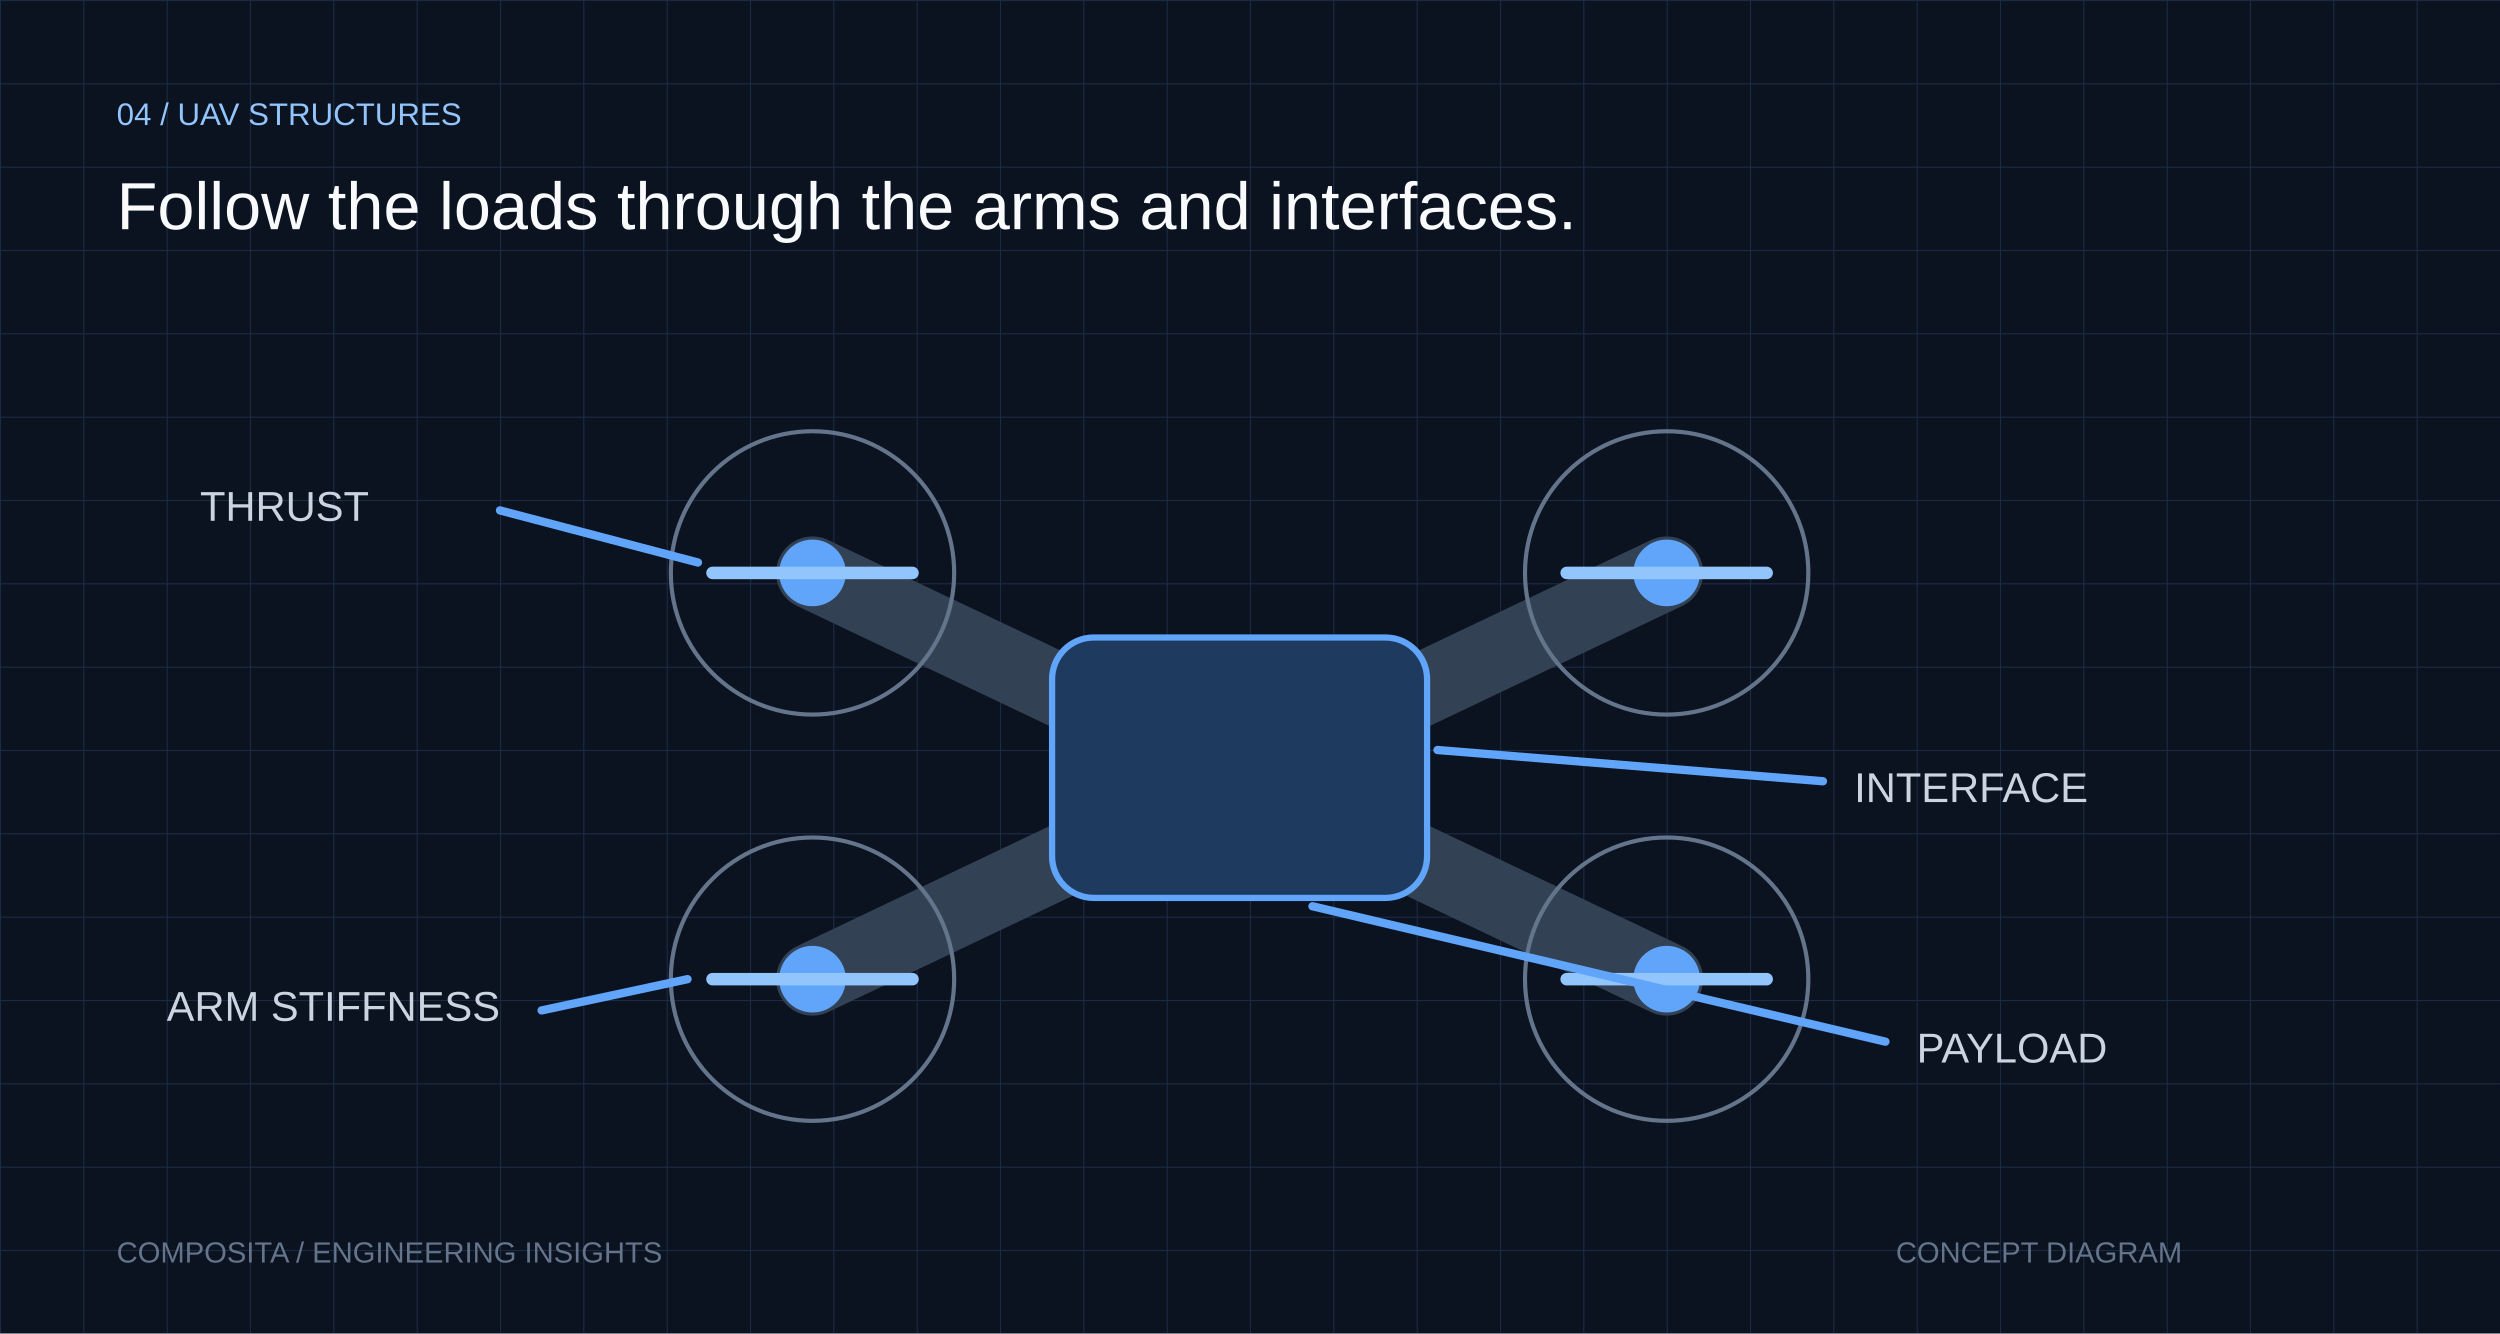
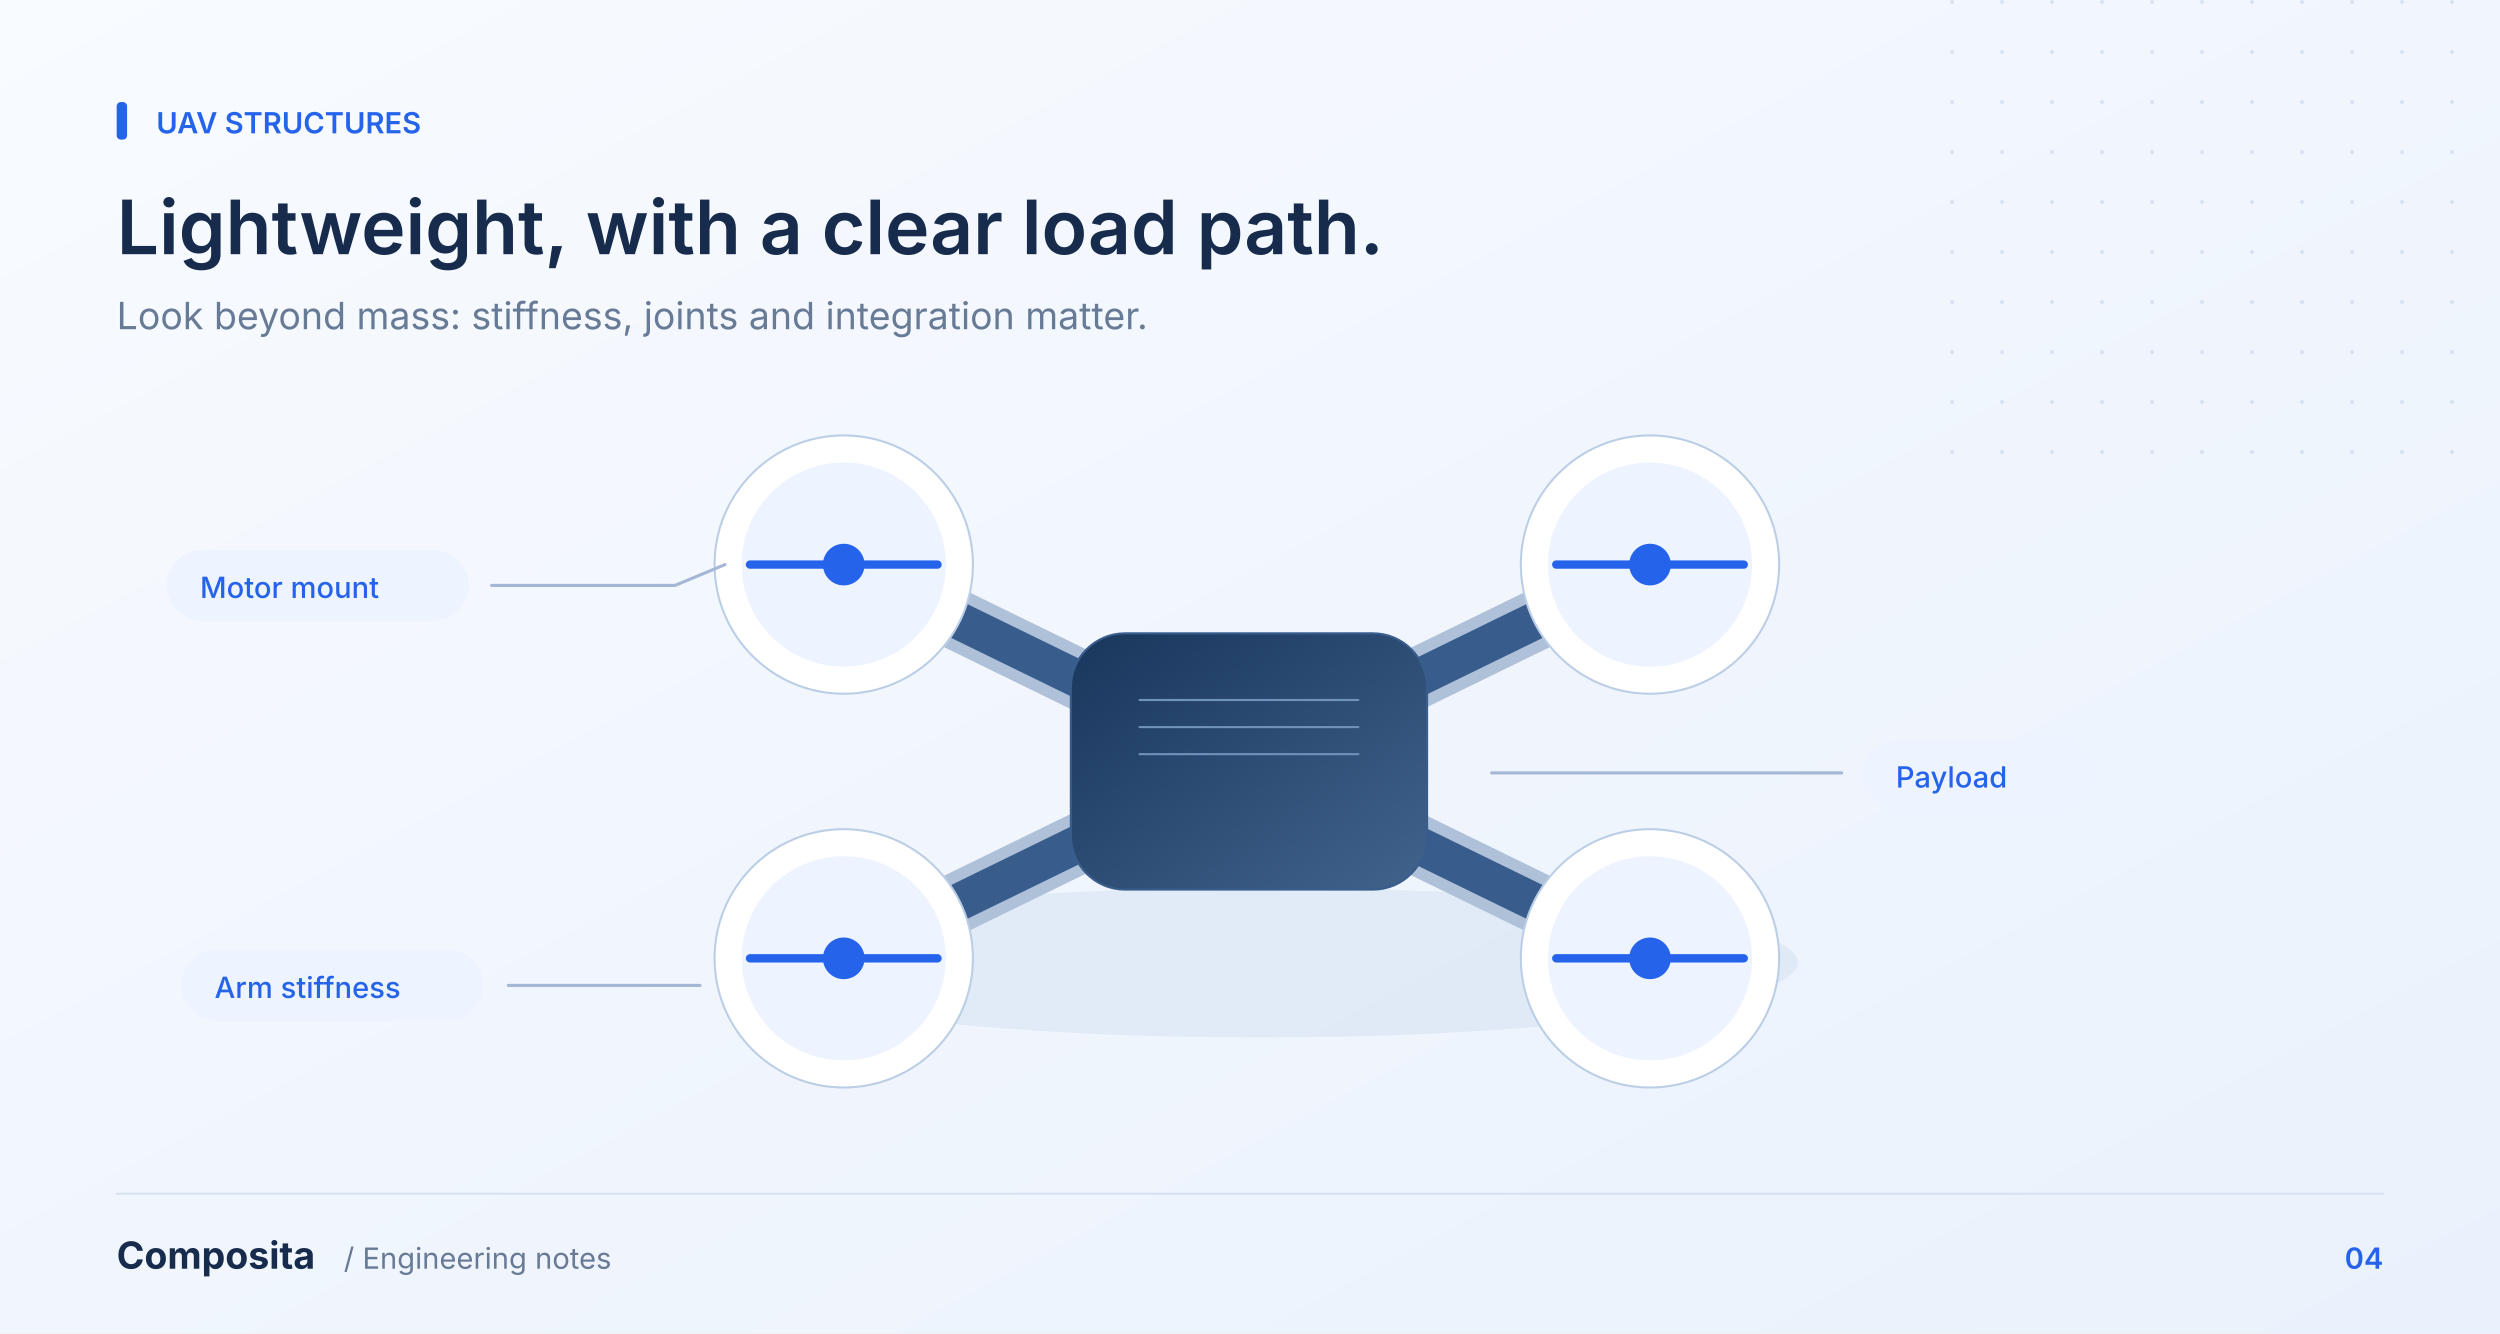
<svg xmlns="http://www.w3.org/2000/svg" width="1200" height="640" viewBox="0 0 1200 640">
  <defs>
-     <pattern id="grid" width="40" height="40" patternUnits="userSpaceOnUse">
-       <path d="M40 0H0V40" fill="none" stroke="#1b2b44" stroke-width="1" />
+     <linearGradient id="bg" x2="1" y2="1">
+       <stop stop-color="#f8fbff" />
+       <stop offset="1" stop-color="#eaf1fc" />
+     </linearGradient>
+     <linearGradient id="metal" x2="0" y2="1">
+       <stop stop-color="#cbd8e9" />
+       <stop offset=".45" stop-color="#f4f7fc" />
+       <stop offset="1" stop-color="#91a6c2" />
+     </linearGradient>
+     <linearGradient id="carbon" x2="1" y2="1">
+       <stop stop-color="#19365c" />
+       <stop offset="1" stop-color="#41638c" />
+     </linearGradient>
+     <filter id="shadow" x="-30%" y="-30%" width="160%" height="180%">
+       <feDropShadow dy="10" stdDeviation="14" flood-color="#254b83" flood-opacity=".07" />
+     </filter>
+     <pattern id="dots" width="24" height="24" patternUnits="userSpaceOnUse">
+       <circle cx="1" cy="1" r="1" fill="#b9cbe4" stroke="none" />
    </pattern>
-     <marker id="arrow" markerWidth="10" markerHeight="8" refX="8" refY="4" orient="auto">
-       <path d="M0 0L8 4L0 8" fill="none" stroke="#60a5fa" stroke-width="1.5" />
-     </marker>
  </defs>
-   <rect width="1200" height="640" fill="#0b1220" />
-   <rect width="1200" height="640" fill="url(#grid)" />
-   <text x="56" y="60" font-size="15" fill="#93c5fd" font-family="Arial,sans-serif">04 / UAV STRUCTURES</text>
-   <text x="56" y="110" font-size="32" fill="#f8fafc" font-family="Arial,sans-serif">Follow the loads through the arms and interfaces.</text>
-   <path d="M390 275L800 470" fill="none" stroke="#334155" stroke-width="35" stroke-linecap="round" />
-   <path d="M800 275L390 470" fill="none" stroke="#334155" stroke-width="35" stroke-linecap="round" />
-   <rect x="505" y="306" width="180" height="125" rx="20" fill="#1e3a5f" stroke="#60a5fa" stroke-width="3" />
-   <circle cx="390" cy="275" r="68" fill="none" stroke="#64748b" stroke-width="2" />
-   <circle cx="390" cy="275" r="16" fill="#60a5fa" />
-   <path d="M342 275L438 275" fill="none" stroke="#93c5fd" stroke-width="6" stroke-linecap="round" />
-   <circle cx="800" cy="275" r="68" fill="none" stroke="#64748b" stroke-width="2" />
-   <circle cx="800" cy="275" r="16" fill="#60a5fa" />
-   <path d="M752 275L848 275" fill="none" stroke="#93c5fd" stroke-width="6" stroke-linecap="round" />
-   <circle cx="390" cy="470" r="68" fill="none" stroke="#64748b" stroke-width="2" />
-   <circle cx="390" cy="470" r="16" fill="#60a5fa" />
-   <path d="M342 470L438 470" fill="none" stroke="#93c5fd" stroke-width="6" stroke-linecap="round" />
-   <circle cx="800" cy="470" r="68" fill="none" stroke="#64748b" stroke-width="2" />
-   <circle cx="800" cy="470" r="16" fill="#60a5fa" />
-   <path d="M752 470L848 470" fill="none" stroke="#93c5fd" stroke-width="6" stroke-linecap="round" />
-   <text x="96" y="250" font-size="20" fill="#cbd5e1" font-family="Arial,sans-serif">THRUST</text>
-   <path d="M240 245L335 270" fill="none" stroke="#60a5fa" stroke-width="4" stroke-linecap="round" />
-   <text x="890" y="385" font-size="20" fill="#cbd5e1" font-family="Arial,sans-serif">INTERFACE</text>
-   <path d="M875 375L690 360" fill="none" stroke="#60a5fa" stroke-width="4" stroke-linecap="round" />
-   <text x="80" y="490" font-size="20" fill="#cbd5e1" font-family="Arial,sans-serif">ARM STIFFNESS</text>
-   <path d="M260 485L330 470" fill="none" stroke="#60a5fa" stroke-width="4" stroke-linecap="round" />
-   <text x="920" y="510" font-size="20" fill="#cbd5e1" font-family="Arial,sans-serif">PAYLOAD</text>
-   <path d="M905 500L630 435" fill="none" stroke="#60a5fa" stroke-width="4" stroke-linecap="round" />
-   <text x="56" y="606" font-size="14" fill="#64748b" font-family="Arial,sans-serif">COMPOSITA / ENGINEERING INSIGHTS</text>
-   <text x="910" y="606" font-size="14" fill="#64748b" font-family="Arial,sans-serif">CONCEPT DIAGRAM</text>
+   <rect width="1200" height="640" fill="url(#bg)" />
+   <rect x="920" width="280" height="220" fill="url(#dots)" opacity=".45" />
+   <rect x="56" y="49" width="5" height="18" rx="2" fill="#2563eb" stroke="none" />
+   <text x="75" y="64" fill="#2563eb" font-family="Inter,Arial,sans-serif" font-size="14" font-weight="600" text-anchor="start">UAV STRUCTURES</text>
+   <text x="56" y="122" fill="#172b4d" font-family="Inter,Arial,sans-serif" font-size="36" font-weight="600" text-anchor="start">Lightweight, with a clear load path.</text>
+   <text x="56" y="158" fill="#677a96" font-family="Inter,Arial,sans-serif" font-size="18" font-weight="400" text-anchor="start">Look beyond mass: stiffness, joints and integration matter.</text>
+   <ellipse cx="605" cy="462" rx="258" ry="36" fill="#cfddf0" opacity=".45" />
+   <path d="M405 271 792 460M792 271 405 460" fill="none" stroke="#afc1d9" stroke-width="29" stroke-linecap="round" stroke-linejoin="round" />
+   <path d="M405 271 792 460M792 271 405 460" fill="none" stroke="#385d8d" stroke-width="18" stroke-linecap="round" stroke-linejoin="round" />
+   <circle cx="405" cy="271" r="62" fill="#fff" stroke="#bbcee6" />
+   <circle cx="405" cy="271" r="49" fill="#edf4ff" stroke="none" />
+   <path d="M360 271h90" fill="none" stroke="#2563eb" stroke-width="4" stroke-linecap="round" stroke-linejoin="round" />
+   <circle cx="405" cy="271" r="10" fill="#2563eb" stroke="none" />
+   <circle cx="792" cy="271" r="62" fill="#fff" stroke="#bbcee6" />
+   <circle cx="792" cy="271" r="49" fill="#edf4ff" stroke="none" />
+   <path d="M747 271h90" fill="none" stroke="#2563eb" stroke-width="4" stroke-linecap="round" stroke-linejoin="round" />
+   <circle cx="792" cy="271" r="10" fill="#2563eb" stroke="none" />
+   <circle cx="405" cy="460" r="62" fill="#fff" stroke="#bbcee6" />
+   <circle cx="405" cy="460" r="49" fill="#edf4ff" stroke="none" />
+   <path d="M360 460h90" fill="none" stroke="#2563eb" stroke-width="4" stroke-linecap="round" stroke-linejoin="round" />
+   <circle cx="405" cy="460" r="10" fill="#2563eb" stroke="none" />
+   <circle cx="792" cy="460" r="62" fill="#fff" stroke="#bbcee6" />
+   <circle cx="792" cy="460" r="49" fill="#edf4ff" stroke="none" />
+   <path d="M747 460h90" fill="none" stroke="#2563eb" stroke-width="4" stroke-linecap="round" stroke-linejoin="round" />
+   <circle cx="792" cy="460" r="10" fill="#2563eb" stroke="none" />
+   <rect x="514" y="304" width="171" height="123" rx="26" fill="url(#carbon)" stroke="#385d8d" />
+   <path d="M547 336h105M547 349h105M547 362h105" fill="none" stroke="#7093bc" stroke-width="1" stroke-linecap="round" stroke-linejoin="round" />
+   <rect x="80" y="264" width="145" height="34" rx="17" fill="#edf4ff" stroke="none" />
+   <text x="96" y="287" fill="#2563eb" font-family="Inter,Arial,sans-serif" font-size="14" font-weight="500" text-anchor="start">Motor mount</text>
+   <path d="M236 281H324l24-10" fill="none" stroke="#a4b8d5" stroke-width="1.5" stroke-linecap="round" stroke-linejoin="round" />
+   <rect x="894" y="355" width="110" height="34" rx="17" fill="#edf4ff" stroke="none" />
+   <text x="910" y="378" fill="#2563eb" font-family="Inter,Arial,sans-serif" font-size="14" font-weight="500" text-anchor="start">Payload</text>
+   <path d="M884 371H716" fill="none" stroke="#a4b8d5" stroke-width="1.5" stroke-linecap="round" stroke-linejoin="round" />
+   <rect x="87" y="456" width="145" height="34" rx="17" fill="#edf4ff" stroke="none" />
+   <text x="103" y="479" fill="#2563eb" font-family="Inter,Arial,sans-serif" font-size="14" font-weight="500" text-anchor="start">Arm stiffness</text>
+   <path d="M244 473h92" fill="none" stroke="#a4b8d5" stroke-width="1.5" stroke-linecap="round" stroke-linejoin="round" />
+   <path d="M56 573H1144" fill="none" stroke="#d7e2f1" stroke-width="1" stroke-linecap="round" stroke-linejoin="round" />
+   <text x="56" y="609" fill="#172b4d" font-family="Inter,Arial,sans-serif" font-size="18" font-weight="650" text-anchor="start">Composita</text>
+   <text x="165" y="609" fill="#677a96" font-family="Inter,Arial,sans-serif" font-size="14" font-weight="400" text-anchor="start">/  Engineering notes</text>
+   <text x="1144" y="609" fill="#2563eb" font-family="Inter,Arial,sans-serif" font-size="14" font-weight="600" text-anchor="end">04</text>
</svg>
